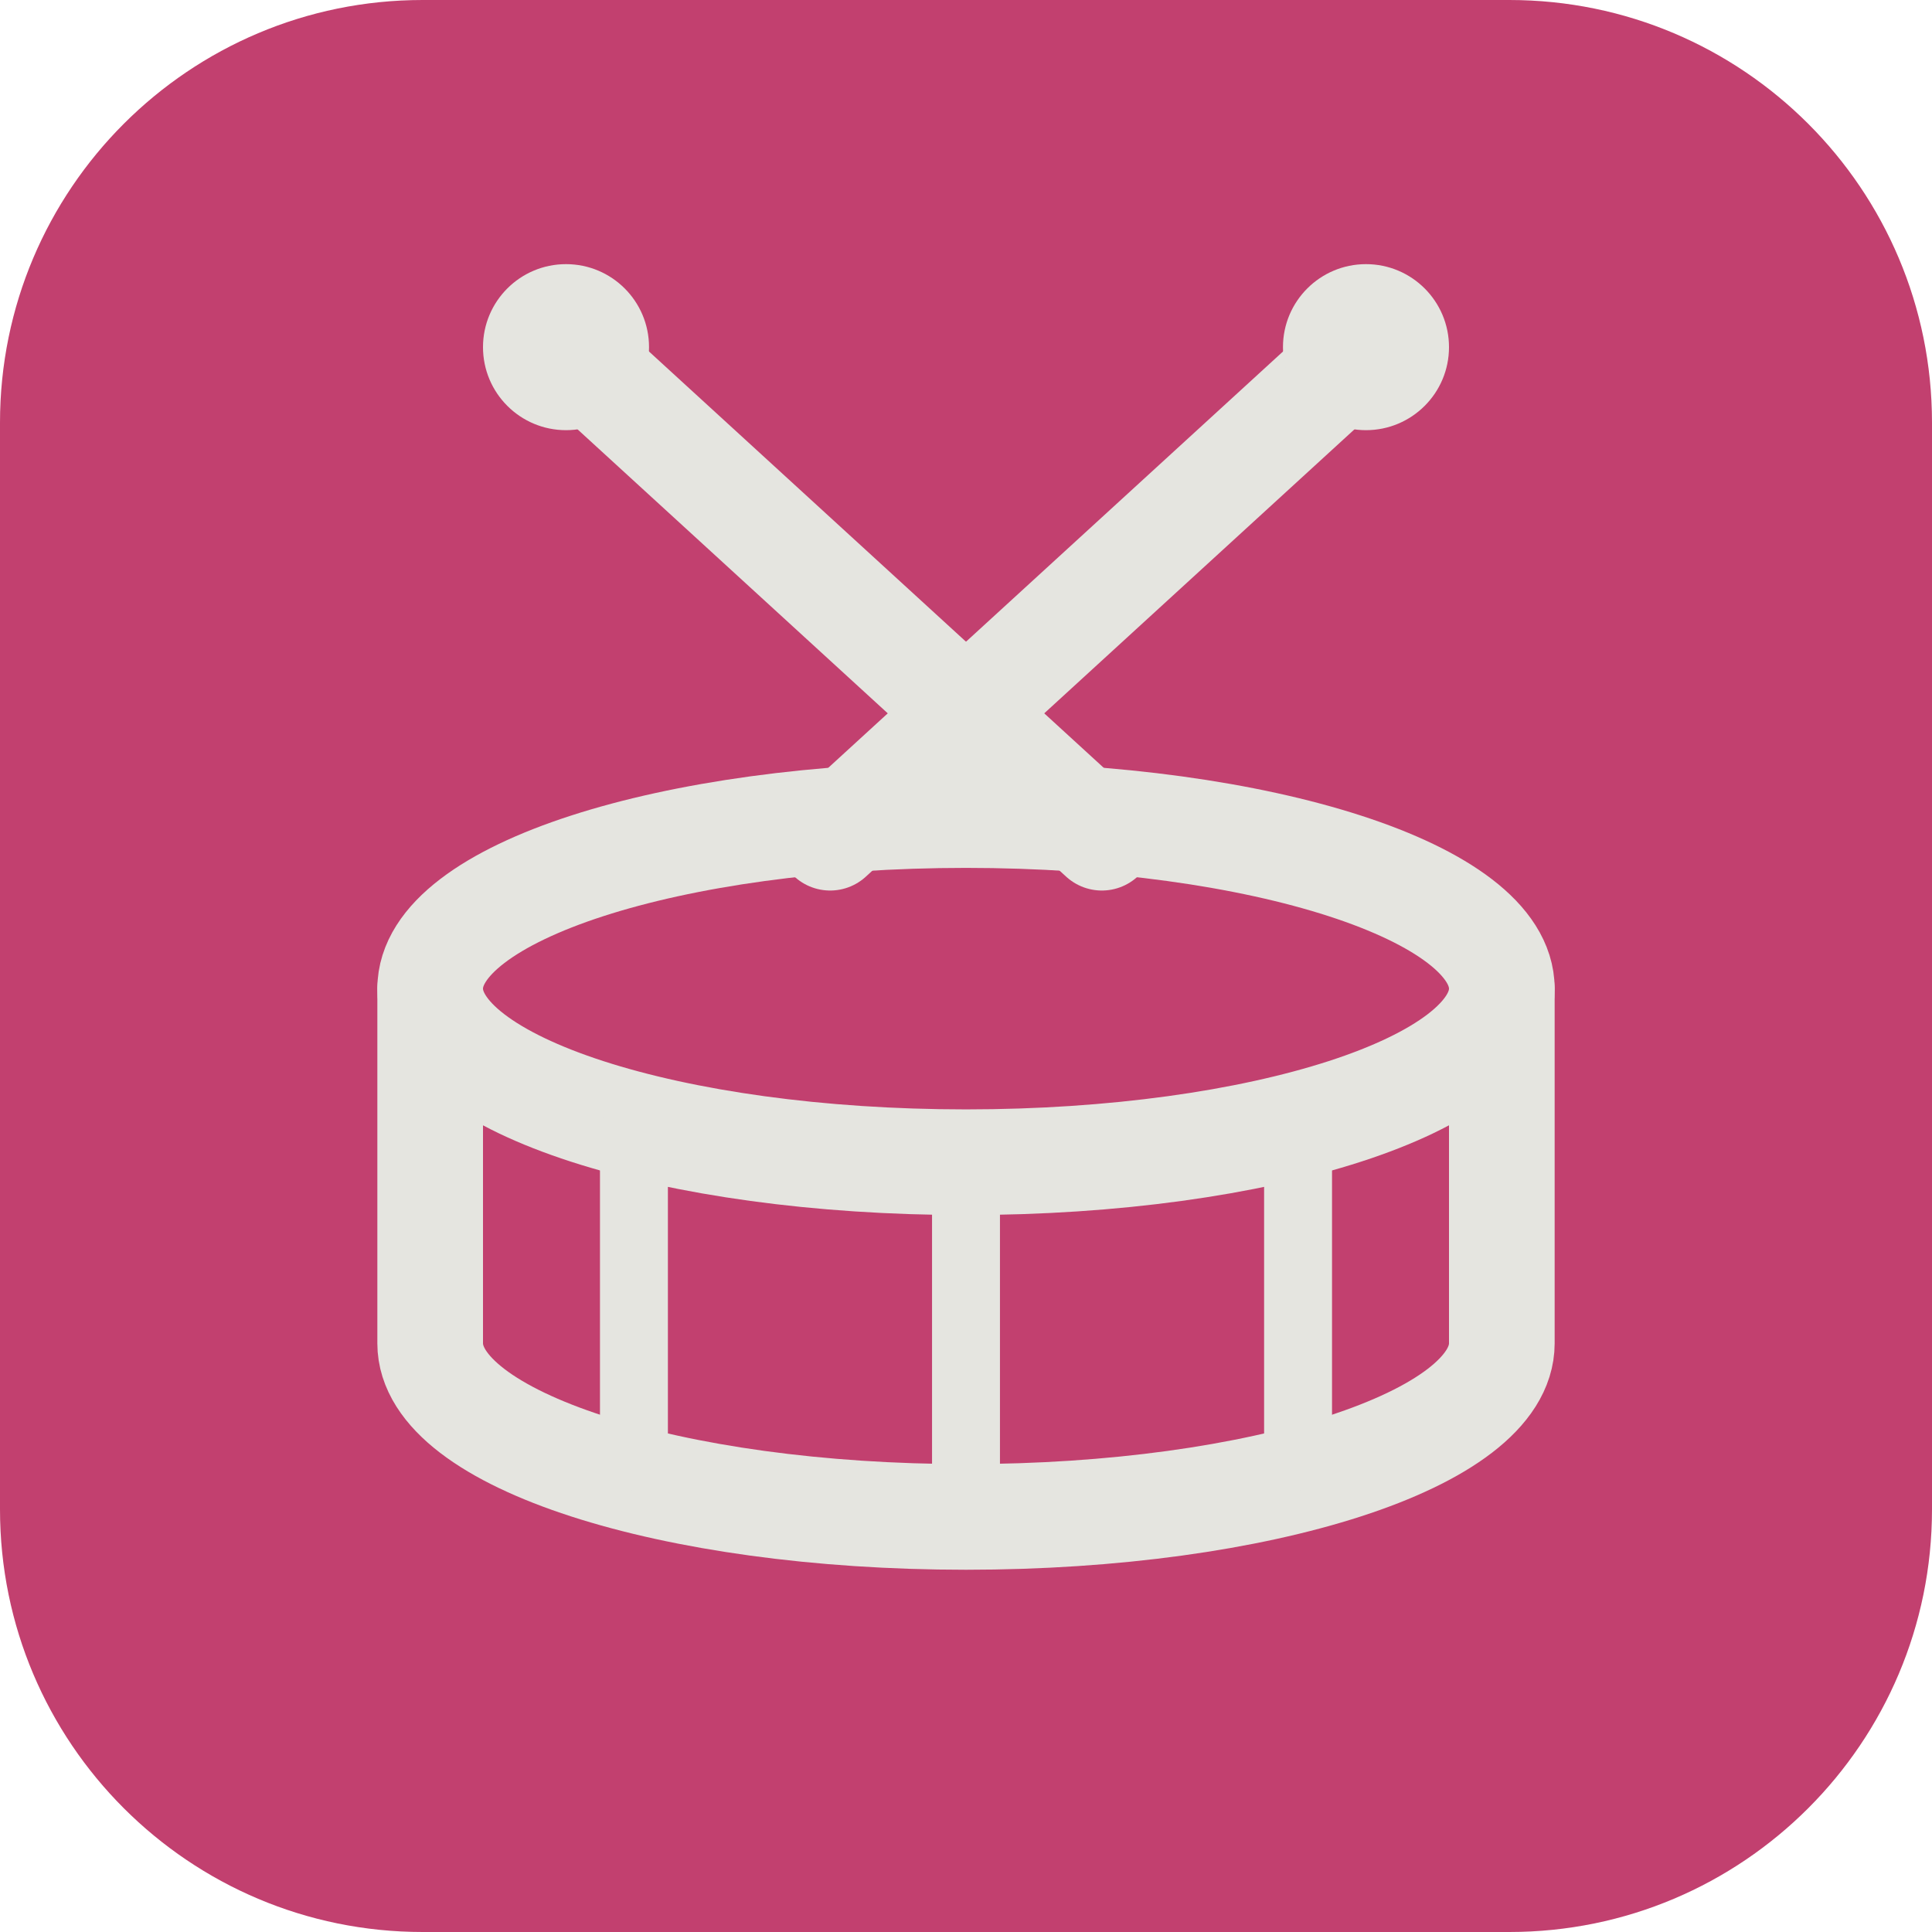
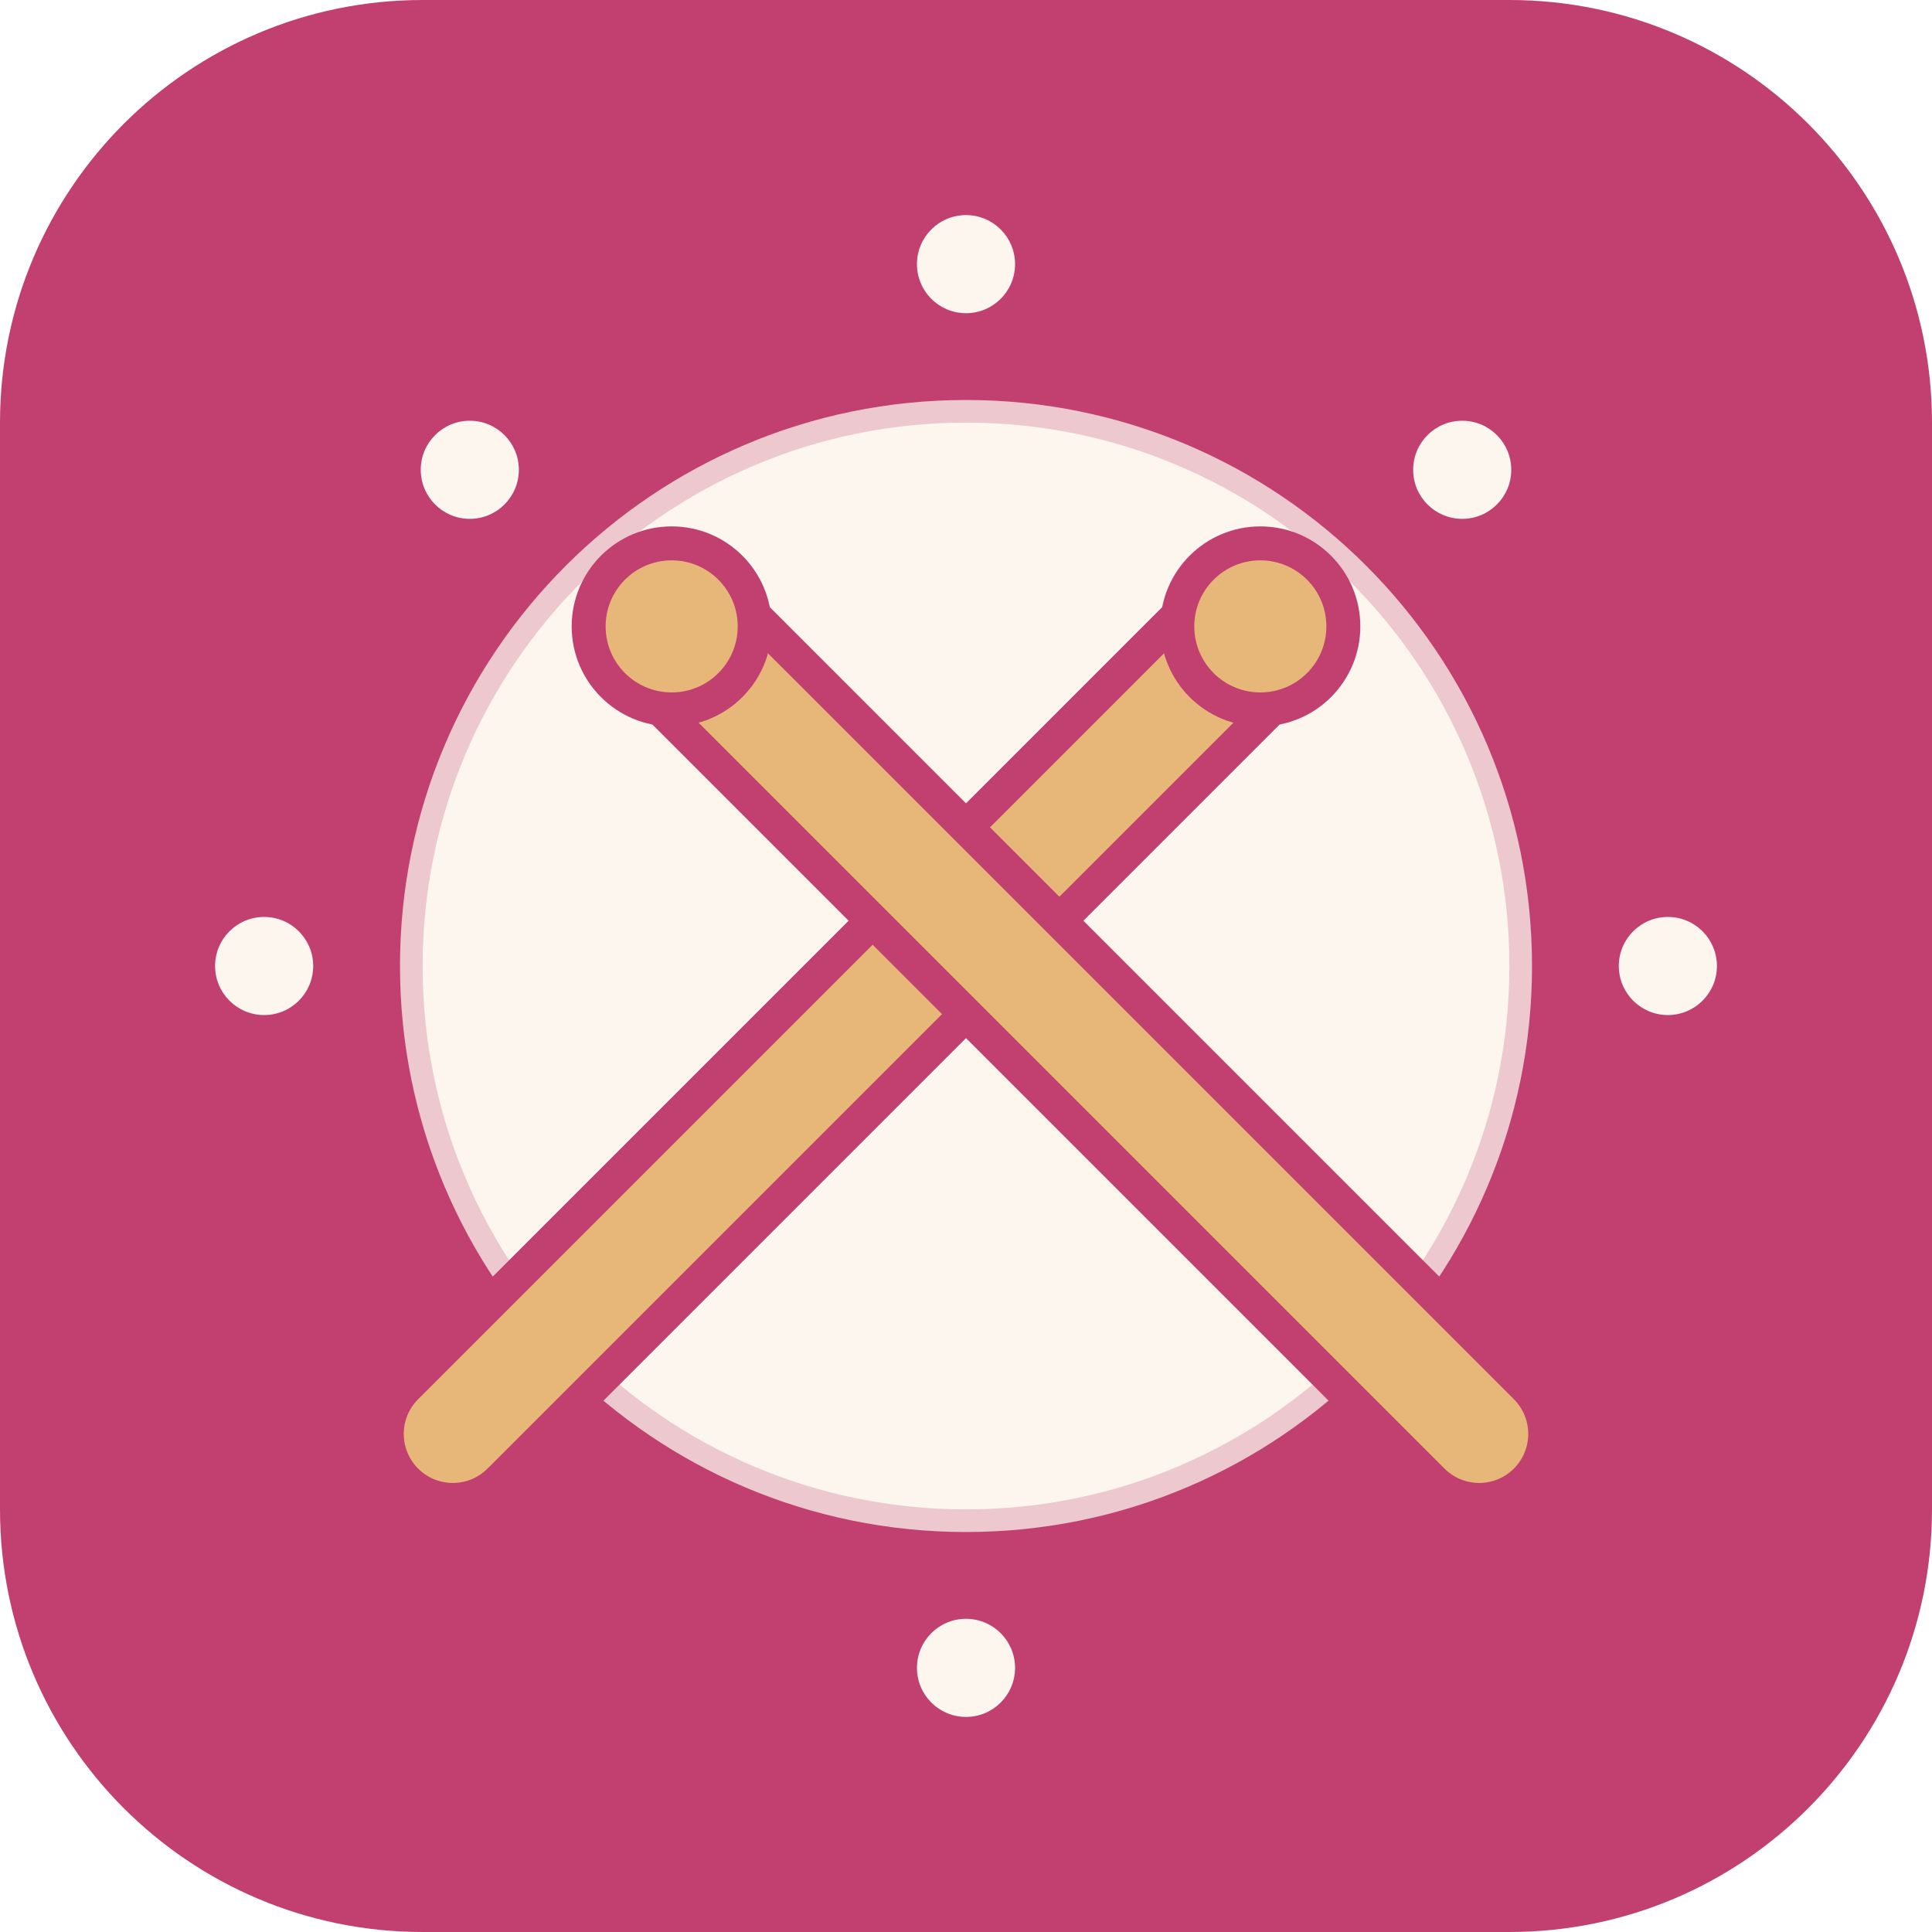
<svg xmlns="http://www.w3.org/2000/svg" viewBox="0 0 512 512">
  <rect width="512" height="512" rx="112" fill="#c2406f" />
-   <g fill="none" stroke="#e5e5e0" stroke-width="28" stroke-linecap="round" stroke-linejoin="round">
-     <line x1="150" y1="92" x2="292" y2="222" />
-     <line x1="362" y1="92" x2="220" y2="222" />
-     <ellipse cx="256" cy="262" rx="142" ry="46" />
-     <path d="M114 262v94a142 46 0 0 0 284 0v-94" />
-     <path d="M168 300v86M256 308v92M344 300v86" stroke-width="18" />
+   <circle cx="256.0" cy="70.0" r="13" fill="#fcf6ef" />
+   <circle cx="387.5" cy="124.5" r="13" fill="#fcf6ef" />
+   <circle cx="442.0" cy="256.0" r="13" fill="#fcf6ef" />
+   <circle cx="387.5" cy="387.5" r="13" fill="#fcf6ef" />
+   <circle cx="256.0" cy="442.0" r="13" fill="#fcf6ef" />
+   <circle cx="124.5" cy="387.5" r="13" fill="#fcf6ef" />
+   <circle cx="70.0" cy="256.0" r="13" fill="#fcf6ef" />
+   <circle cx="124.5" cy="124.5" r="13" fill="#fcf6ef" />
+   <circle cx="256" cy="256" r="150" fill="#fcf6ef" />
+   <circle cx="256" cy="256" r="150" fill="none" stroke="#c2406f" stroke-width="12" opacity=".25" />
+   <g stroke-linecap="round">
+     <line x1="120" y1="380" x2="330" y2="170" stroke="#c2406f" stroke-width="44" />
+     <line x1="120" y1="380" x2="330" y2="170" stroke="#e7b77a" stroke-width="26" />
+     <line x1="392" y1="380" x2="182" y2="170" stroke="#c2406f" stroke-width="44" />
+     <line x1="392" y1="380" x2="182" y2="170" stroke="#e7b77a" stroke-width="26" />
  </g>
-   <circle cx="150" cy="92" r="22" fill="#e5e5e0" />
-   <circle cx="362" cy="92" r="22" fill="#e5e5e0" />
+   <circle cx="334" cy="166" r="22" fill="#e7b77a" stroke="#c2406f" stroke-width="9" />
+   <circle cx="178" cy="166" r="22" fill="#e7b77a" stroke="#c2406f" stroke-width="9" />
</svg>
